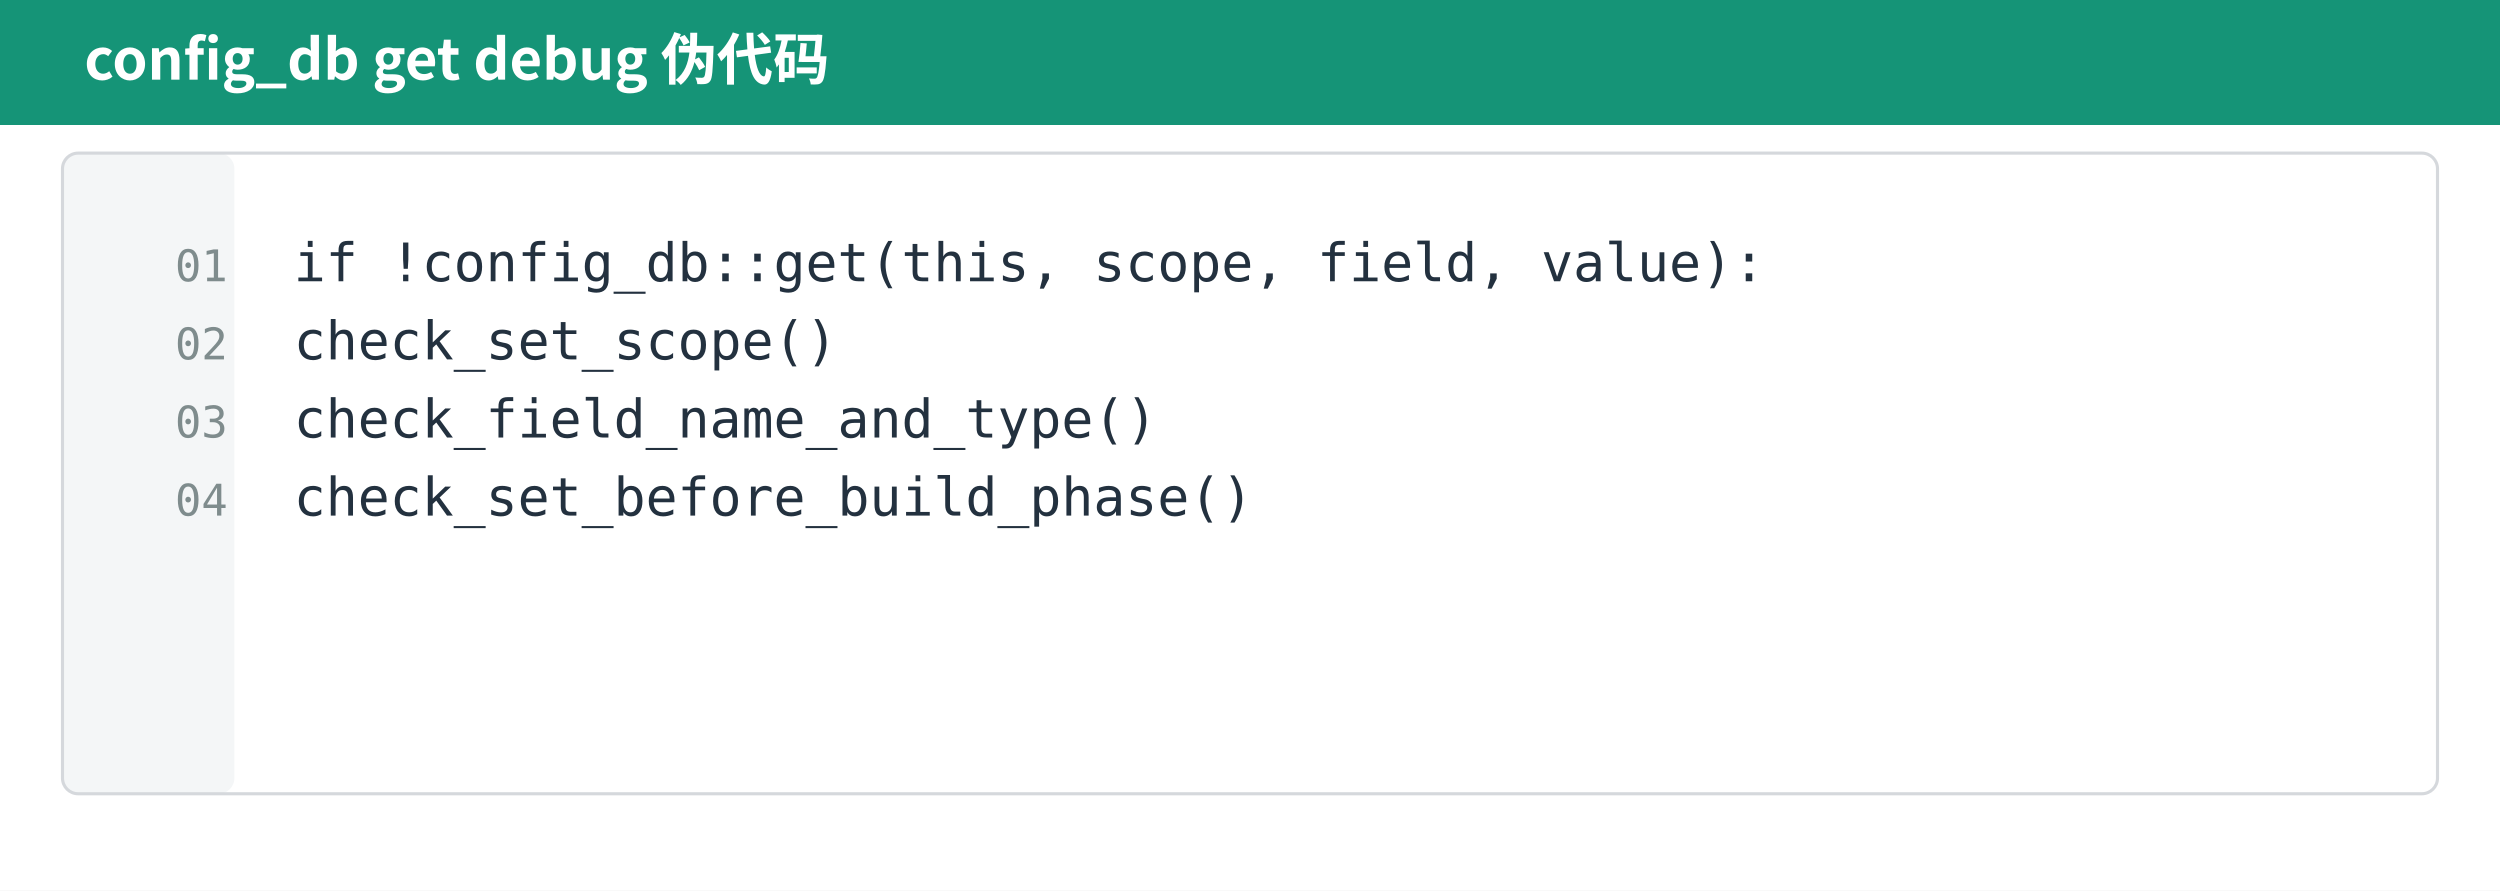
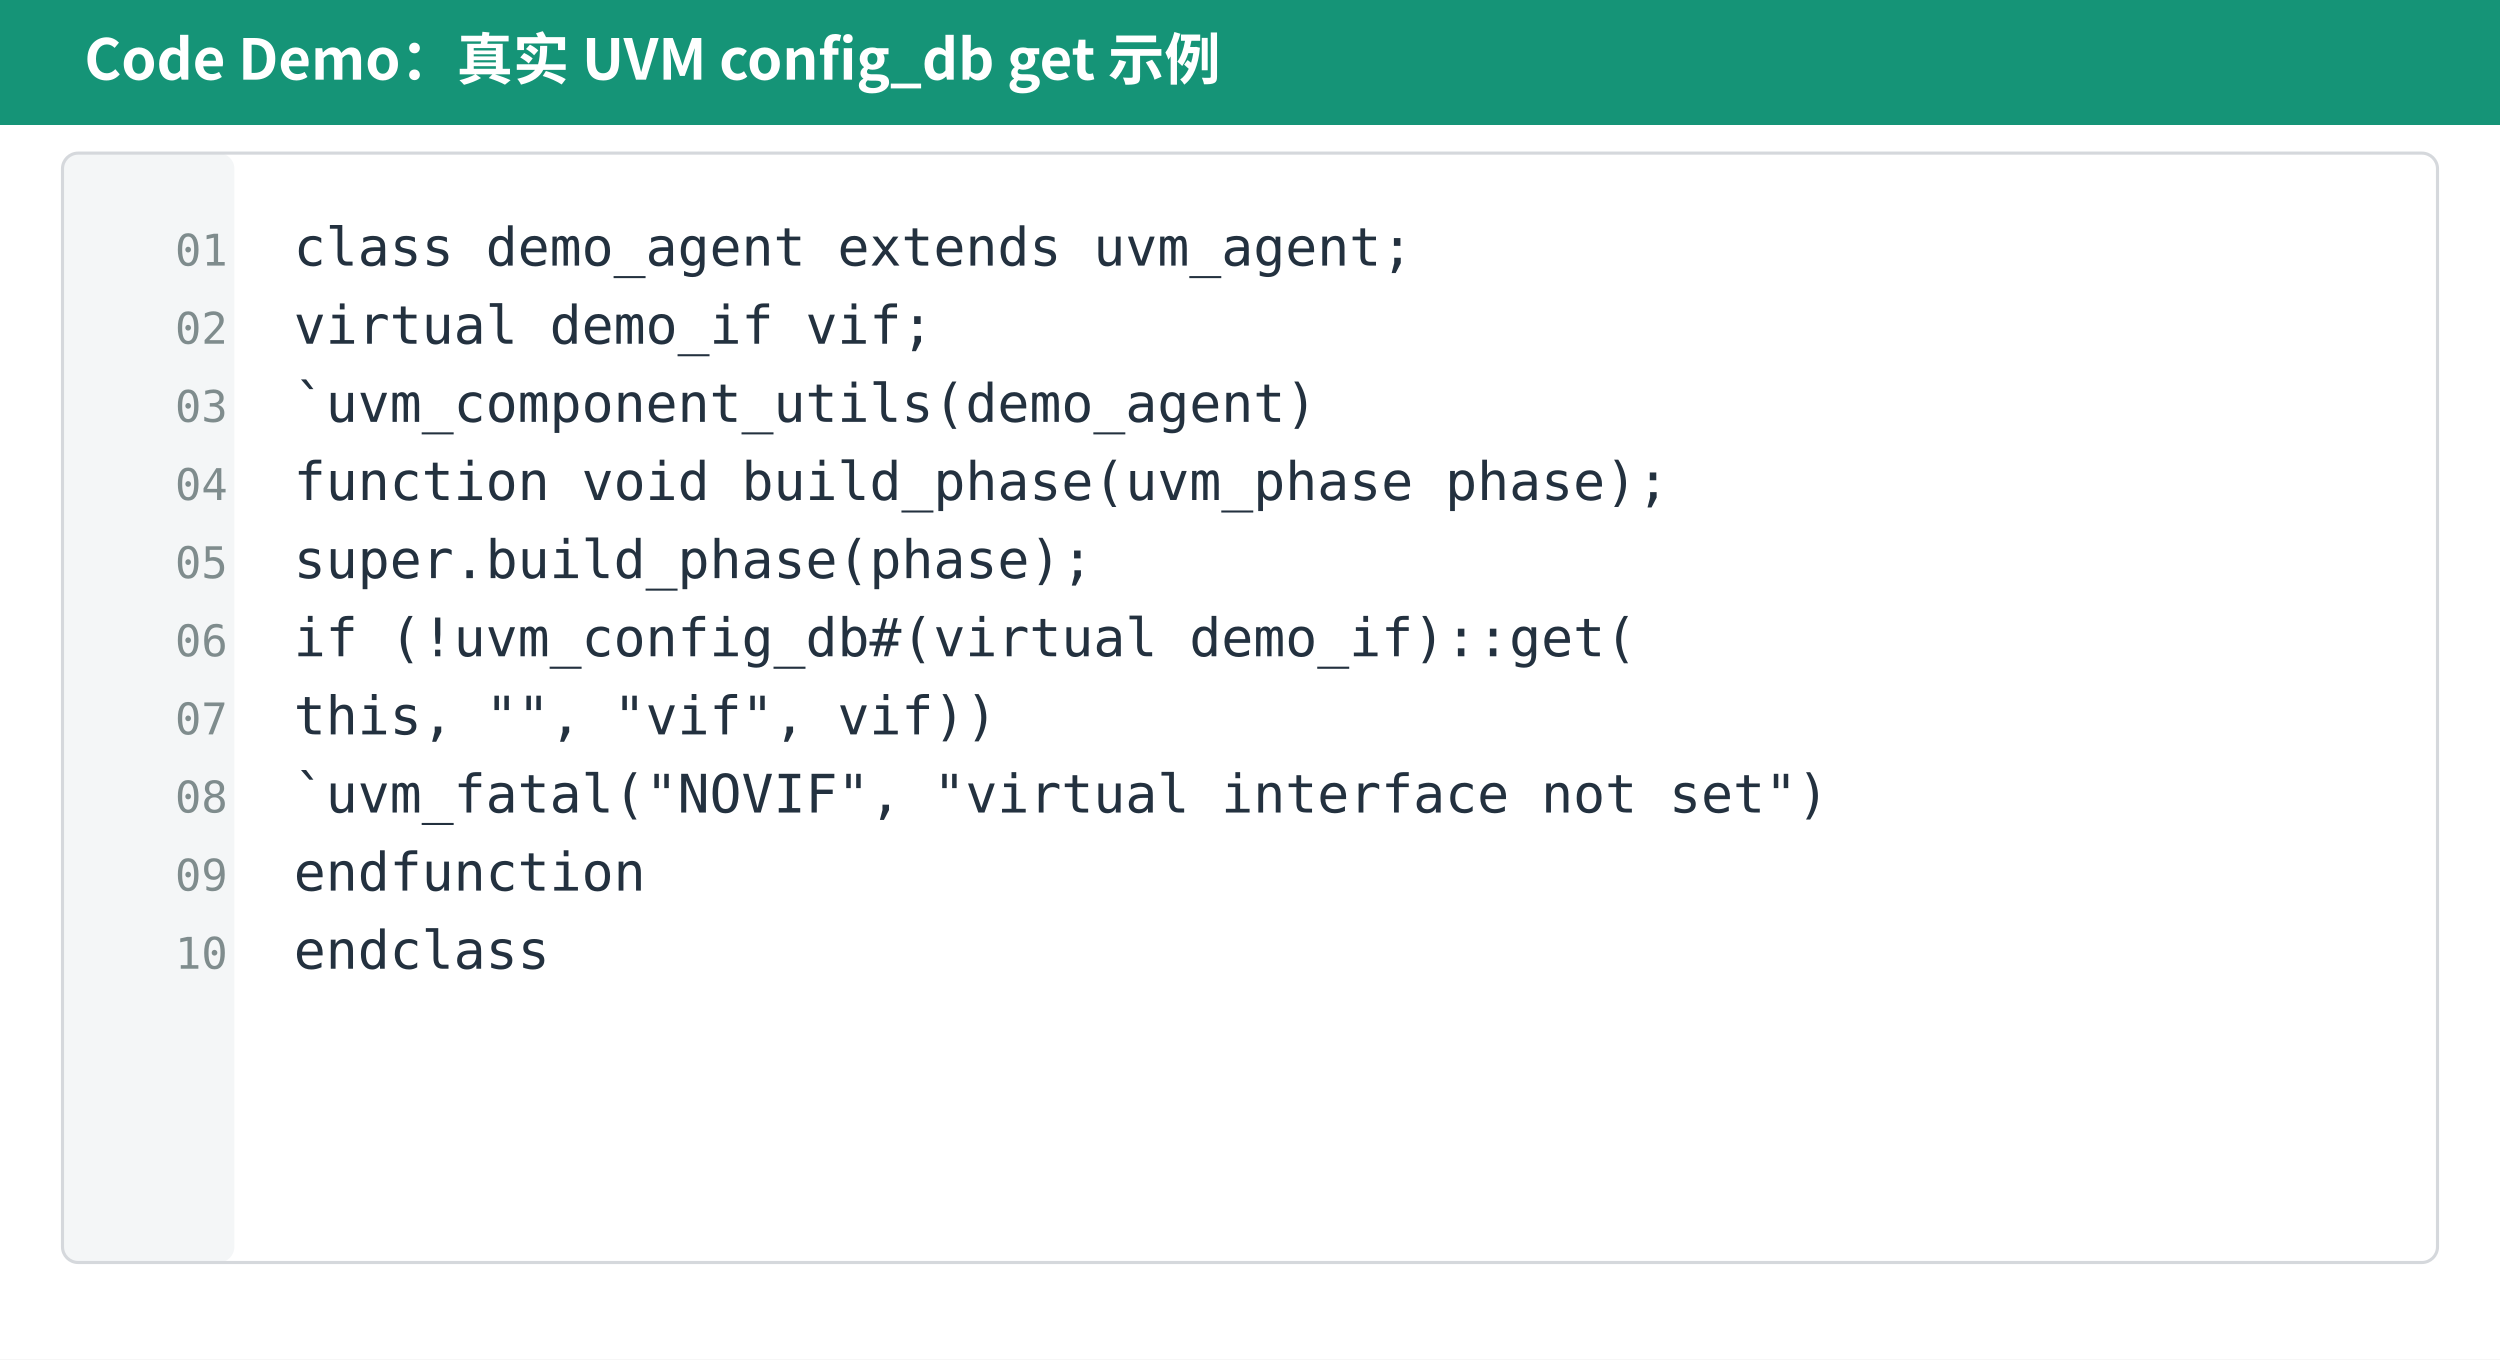
- <svg xmlns="http://www.w3.org/2000/svg" width="1600" height="570" viewBox="0 0 1600 570">
-   <rect width="1600" height="570" fill="#FFFFFF" />
+ <svg xmlns="http://www.w3.org/2000/svg" width="1600" height="870" viewBox="0 0 1600 870">
+   <rect width="1600" height="870" fill="#FFFFFF" />
  <rect width="1600" height="80" fill="#159477" />
-   <text x="54" y="51" font-family="Noto Sans CJK SC,Arial" font-size="36" font-weight="700" fill="#FFFFFF">config_db get debug 伪代码</text>
-   <rect x="40" y="98" width="110" height="410" rx="10" fill="#F4F6F7" />
-   <rect x="40" y="98" width="1520" height="410" rx="10" fill="none" stroke="#D5D8DC" stroke-width="2" />
-   <text x="112" y="180" font-family="DejaVu Sans Mono" font-size="28" fill="#7F8C8D">01</text>
-   <text x="188" y="180" font-family="DejaVu Sans Mono" font-size="34" fill="#23313F">if !config_db::get(this, scope, field, value):</text>
-   <text x="112" y="230" font-family="DejaVu Sans Mono" font-size="28" fill="#7F8C8D">02</text>
-   <text x="188" y="230" font-family="DejaVu Sans Mono" font-size="34" fill="#23313F">  check_set_scope()</text>
-   <text x="112" y="280" font-family="DejaVu Sans Mono" font-size="28" fill="#7F8C8D">03</text>
-   <text x="188" y="280" font-family="DejaVu Sans Mono" font-size="34" fill="#23313F">  check_field_name_and_type()</text>
-   <text x="112" y="330" font-family="DejaVu Sans Mono" font-size="28" fill="#7F8C8D">04</text>
-   <text x="188" y="330" font-family="DejaVu Sans Mono" font-size="34" fill="#23313F">  check_set_before_build_phase()</text>
+   <text x="54" y="51" font-family="Noto Sans CJK SC,Arial" font-size="36" font-weight="700" fill="#FFFFFF">Code Demo：真实 UVM config_db get 示例</text>
+   <rect x="40" y="98" width="110" height="710" rx="10" fill="#F4F6F7" />
+   <rect x="40" y="98" width="1520" height="710" rx="10" fill="none" stroke="#D5D8DC" stroke-width="2" />
+   <text x="112" y="170" font-family="DejaVu Sans Mono" font-size="28" fill="#7F8C8D">01</text>
+   <text x="188" y="170" font-family="DejaVu Sans Mono" font-size="34" fill="#23313F">class demo_agent extends uvm_agent;</text>
+   <text x="112" y="220" font-family="DejaVu Sans Mono" font-size="28" fill="#7F8C8D">02</text>
+   <text x="188" y="220" font-family="DejaVu Sans Mono" font-size="34" fill="#23313F">  virtual demo_if vif;</text>
+   <text x="112" y="270" font-family="DejaVu Sans Mono" font-size="28" fill="#7F8C8D">03</text>
+   <text x="188" y="270" font-family="DejaVu Sans Mono" font-size="34" fill="#23313F">  `uvm_component_utils(demo_agent)</text>
+   <text x="112" y="320" font-family="DejaVu Sans Mono" font-size="28" fill="#7F8C8D">04</text>
+   <text x="188" y="320" font-family="DejaVu Sans Mono" font-size="34" fill="#23313F">  function void build_phase(uvm_phase phase);</text>
+   <text x="112" y="370" font-family="DejaVu Sans Mono" font-size="28" fill="#7F8C8D">05</text>
+   <text x="188" y="370" font-family="DejaVu Sans Mono" font-size="34" fill="#23313F">    super.build_phase(phase);</text>
+   <text x="112" y="420" font-family="DejaVu Sans Mono" font-size="28" fill="#7F8C8D">06</text>
+   <text x="188" y="420" font-family="DejaVu Sans Mono" font-size="34" fill="#23313F">    if (!uvm_config_db#(virtual demo_if)::get(</text>
+   <text x="112" y="470" font-family="DejaVu Sans Mono" font-size="28" fill="#7F8C8D">07</text>
+   <text x="188" y="470" font-family="DejaVu Sans Mono" font-size="34" fill="#23313F">        this, "", "vif", vif))</text>
+   <text x="112" y="520" font-family="DejaVu Sans Mono" font-size="28" fill="#7F8C8D">08</text>
+   <text x="188" y="520" font-family="DejaVu Sans Mono" font-size="34" fill="#23313F">      `uvm_fatal("NOVIF", "virtual interface not set")</text>
+   <text x="112" y="570" font-family="DejaVu Sans Mono" font-size="28" fill="#7F8C8D">09</text>
+   <text x="188" y="570" font-family="DejaVu Sans Mono" font-size="34" fill="#23313F">  endfunction</text>
+   <text x="112" y="620" font-family="DejaVu Sans Mono" font-size="28" fill="#7F8C8D">10</text>
+   <text x="188" y="620" font-family="DejaVu Sans Mono" font-size="34" fill="#23313F">endclass</text>
</svg>
